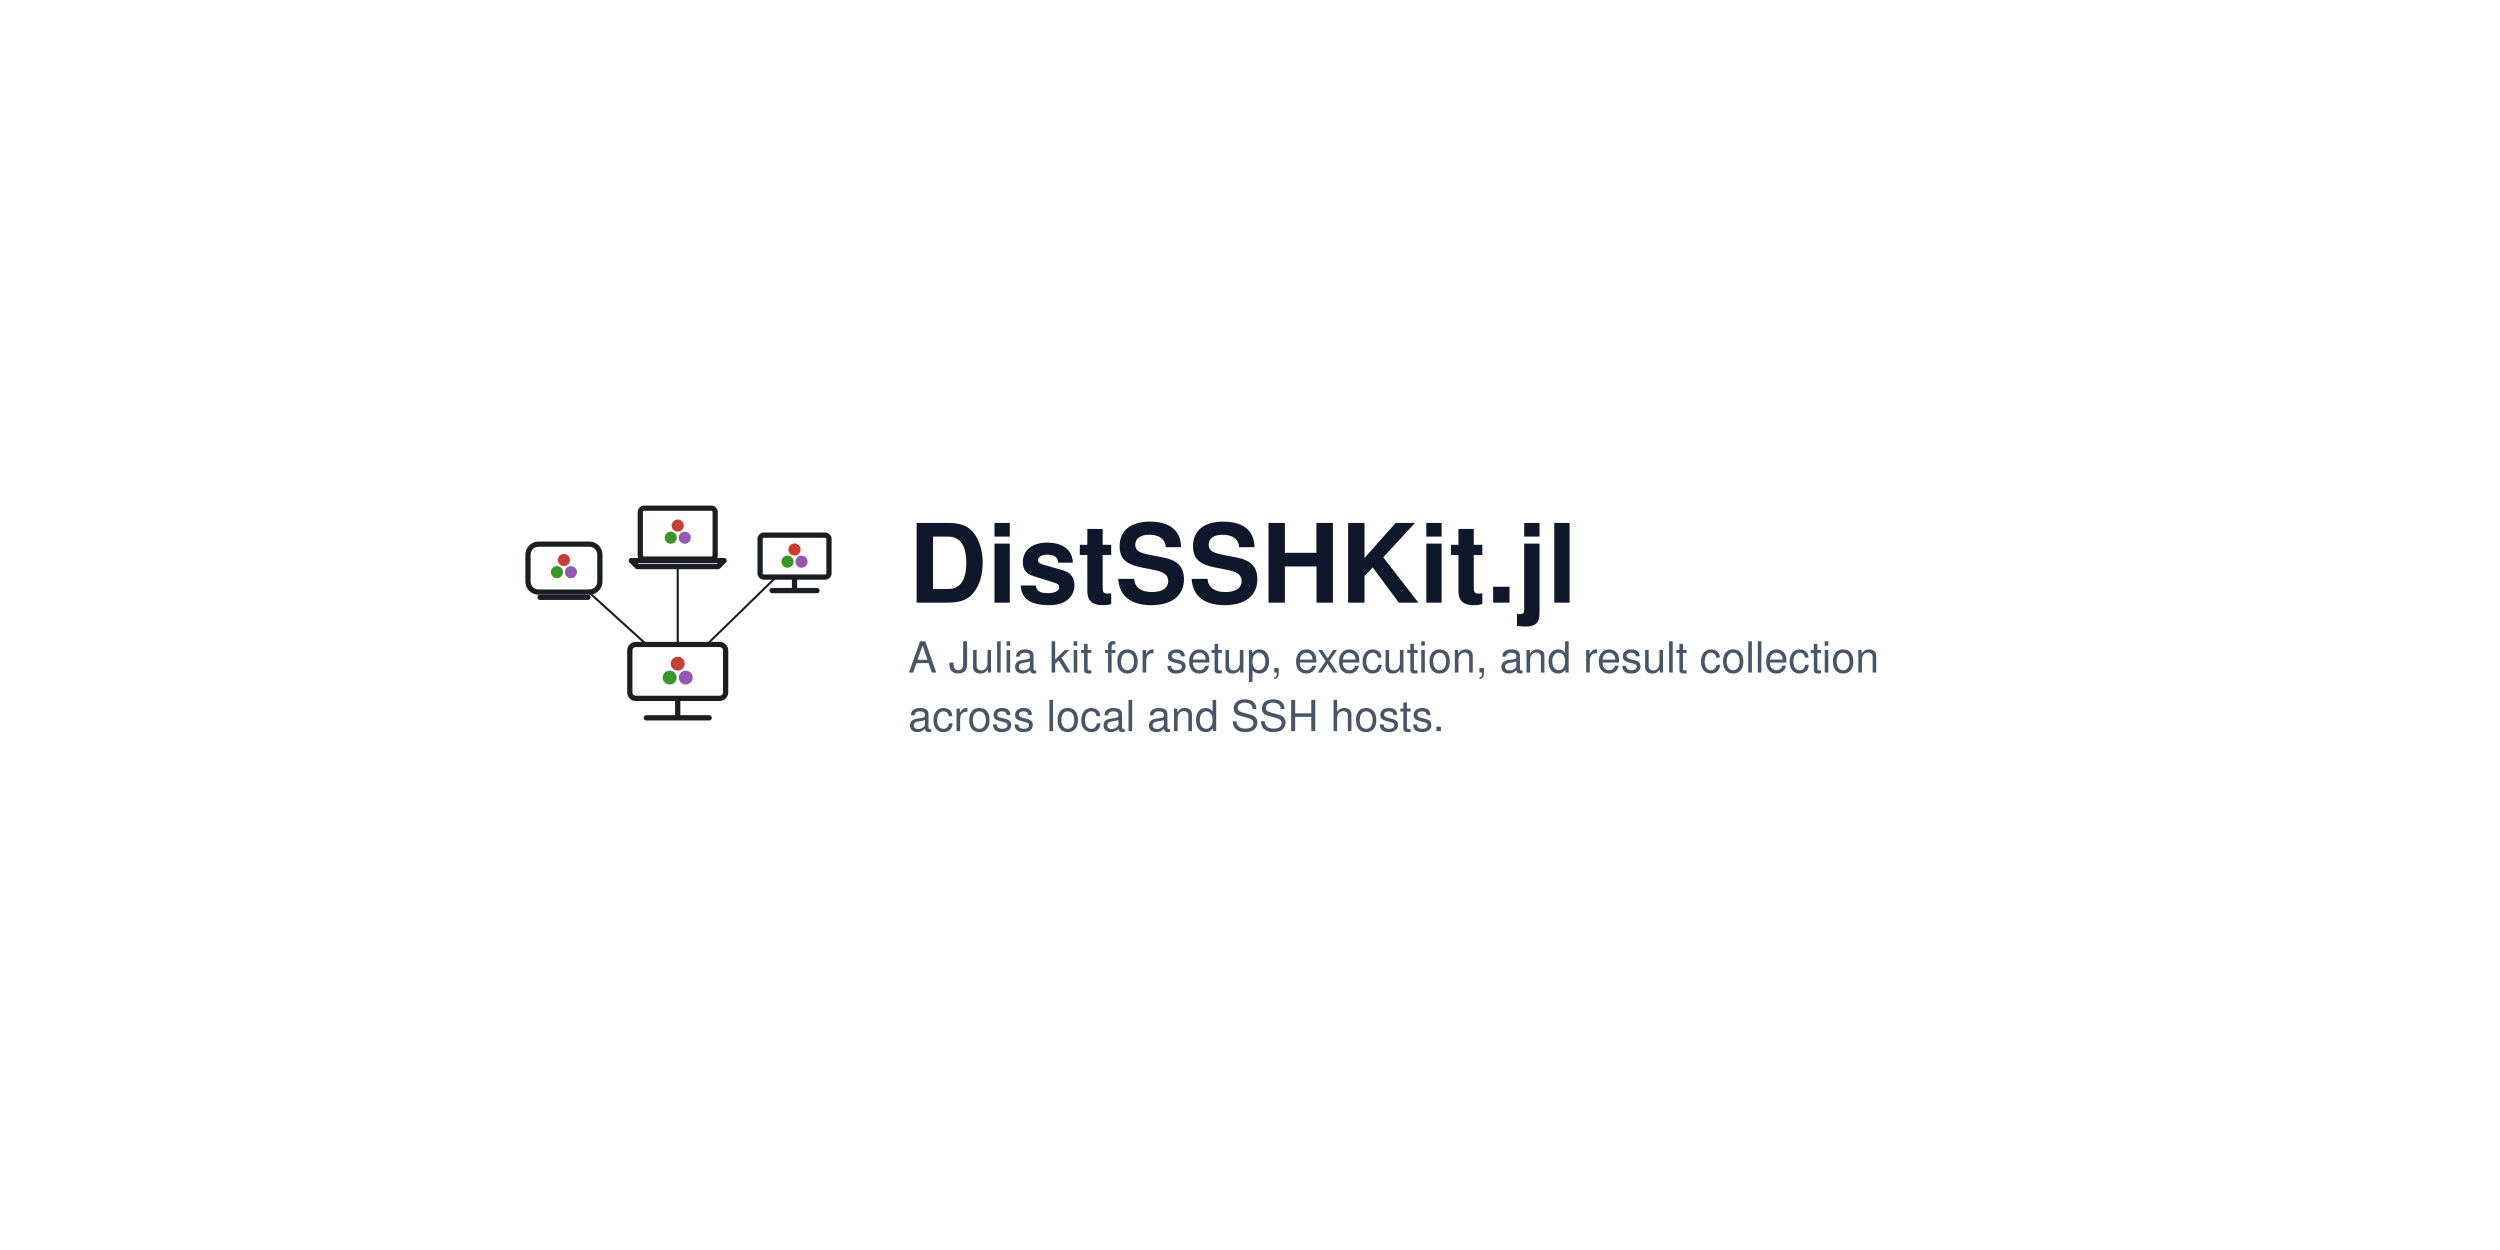
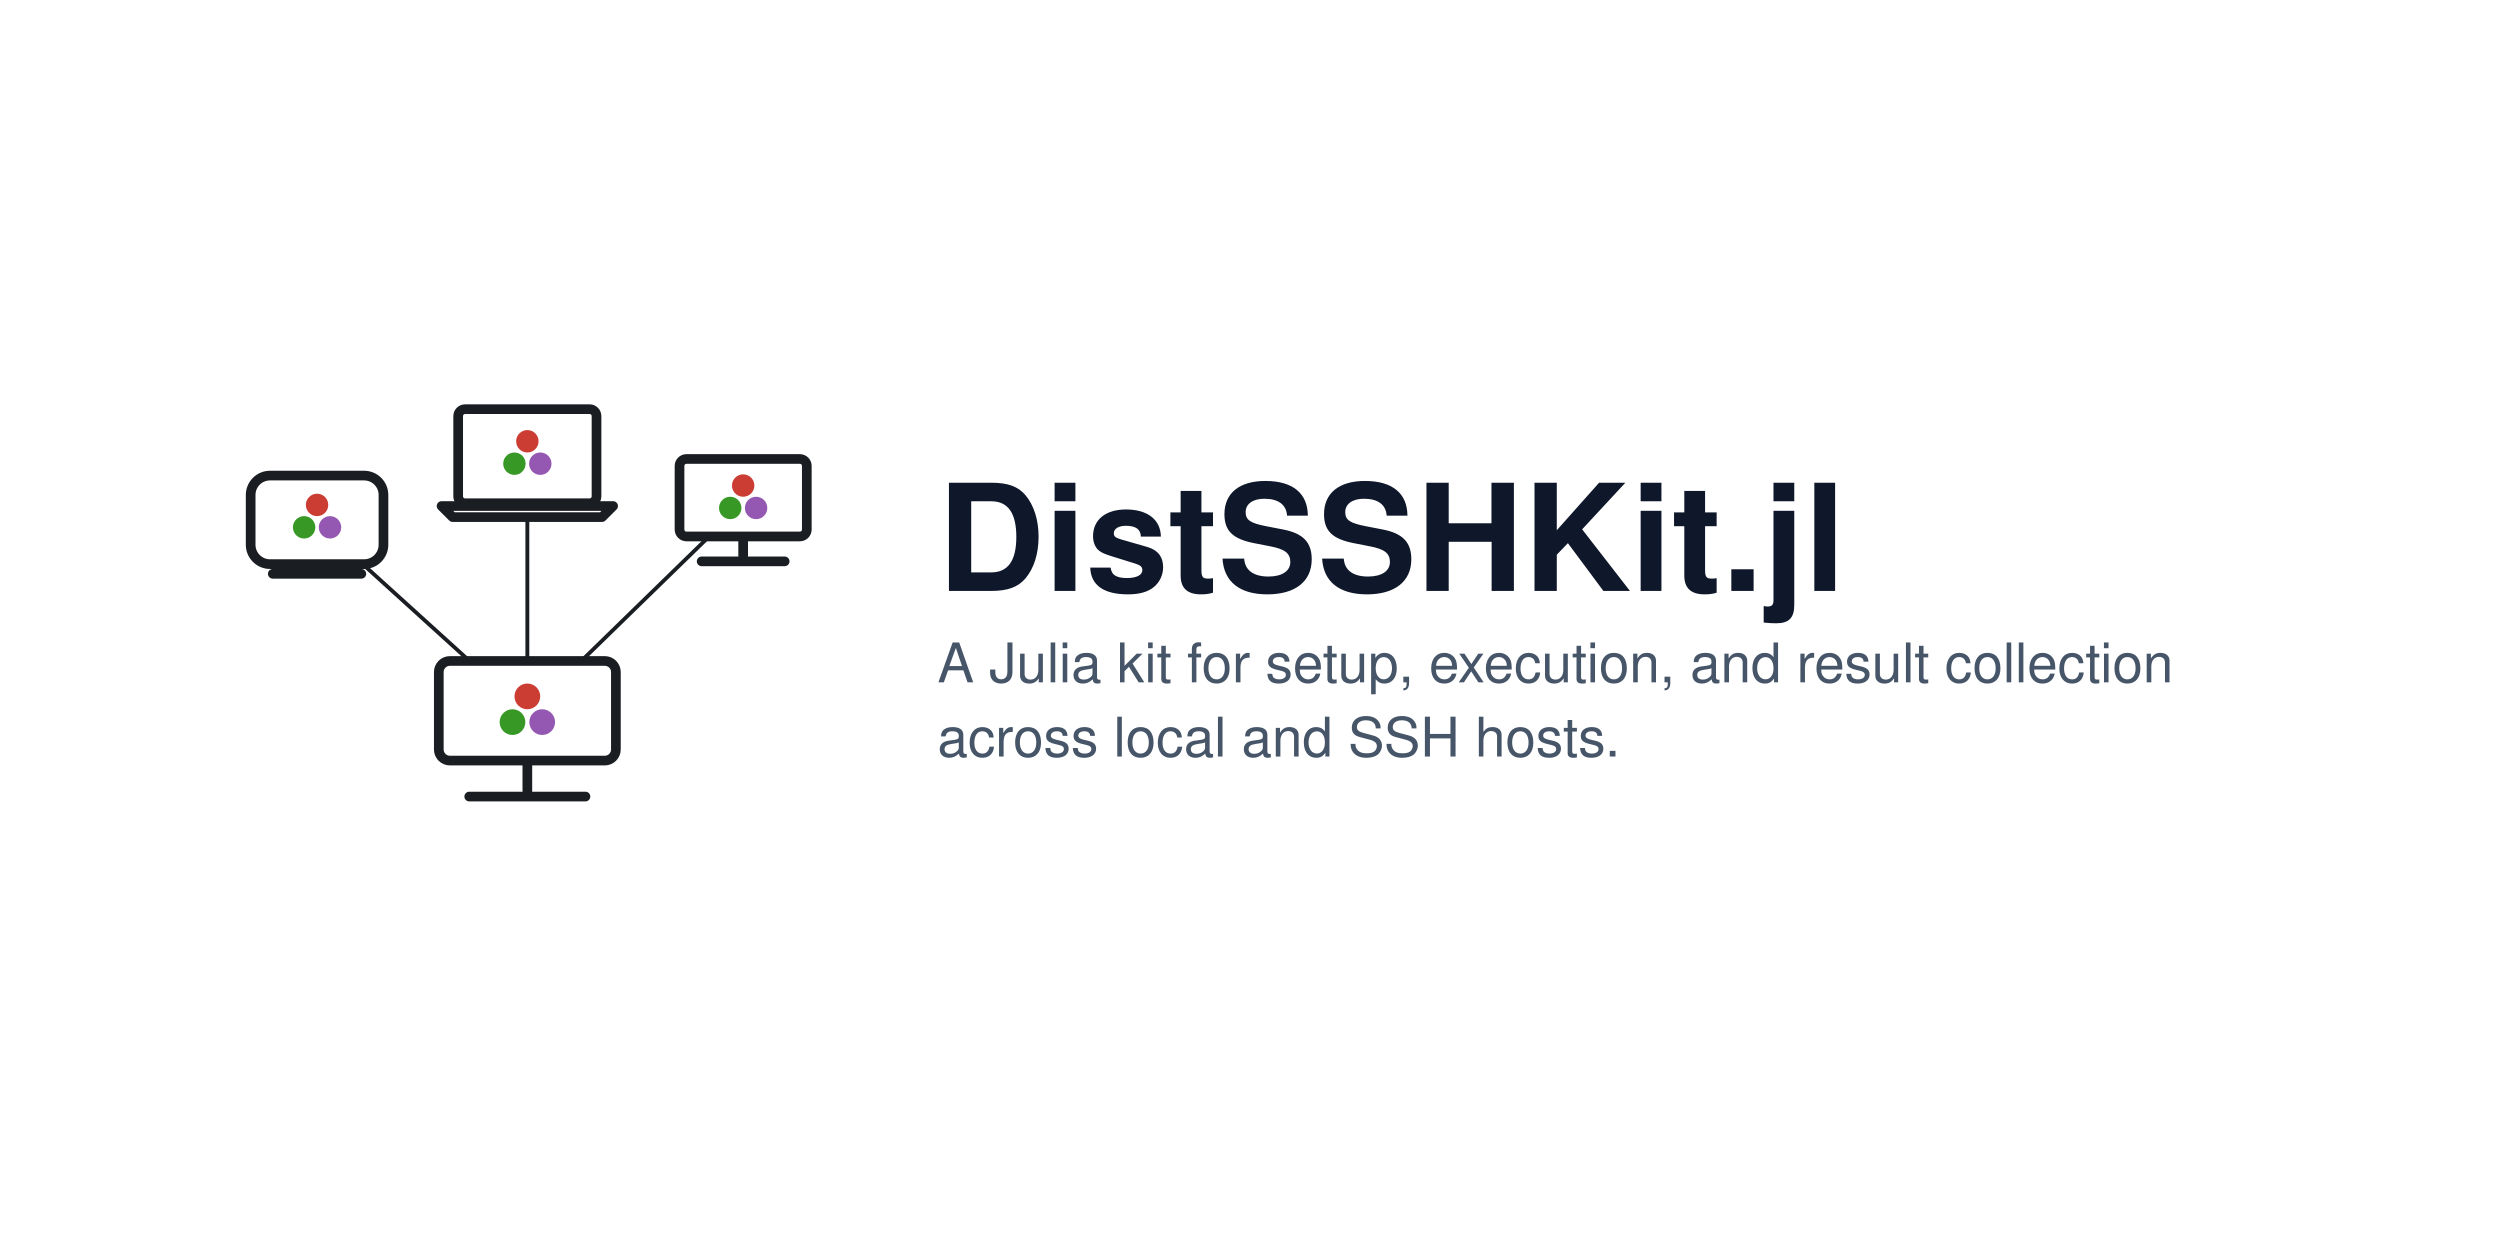
<svg xmlns="http://www.w3.org/2000/svg" width="1280" height="640" viewBox="0 0 1280 640">
  <rect width="1280" height="640" fill="#ffffff" />
-   <svg x="255" y="228" width="184" height="184" viewBox="0 26 240 240">
+   <svg x="100" y="150" width="340" height="340" viewBox="0 26 240 240">
    <defs>
      <style>
      .stroke {
        fill: none;
        stroke: #1a1d21;
        stroke-width: 3.5;
        stroke-linecap: round;
        stroke-linejoin: round;
      }
      .link {
        stroke: #1a1d21;
        stroke-width: 1.4;
        stroke-linecap: round;
        fill: none;
      }
    </style>
      <g id="laptop-body">
        <rect class="stroke" x="-25" y="-22" width="50" height="34" rx="2.5" />
        <path class="stroke" d="M-31,13 L31,13 L27,17 L-27,17 Z" />
      </g>
      <g id="minibox-body">
        <rect class="stroke" x="-24" y="-16" width="48" height="32" rx="7" />
        <line class="stroke" x1="-16" y1="19.5" x2="16" y2="19.5" />
      </g>
      <g id="desktop-body">
        <rect class="stroke" x="-23" y="-22" width="46" height="28" rx="2.5" />
        <line class="stroke" x1="0" y1="7" x2="0" y2="13" />
        <line class="stroke" x1="-15" y1="15" x2="15" y2="15" />
      </g>
      <g id="master-body">
        <rect class="stroke" x="-32" y="-25" width="64" height="36" rx="4" />
        <line class="stroke" x1="0" y1="12" x2="0" y2="22" />
        <line class="stroke" x1="-21" y1="24" x2="21" y2="24" />
      </g>
      <g id="juliadot">
        <circle cx="0" cy="-5.4" r="4.05" fill="#cb3c33" />
        <circle cx="-4.677" cy="2.7" r="4.05" fill="#389826" />
        <circle cx="4.677" cy="2.7" r="4.05" fill="#9558b2" />
      </g>
      <g id="juliadot-lg">
        <circle cx="0" cy="-6.2" r="4.65" fill="#cb3c33" />
        <circle cx="-5.369" cy="3.1" r="4.65" fill="#389826" />
        <circle cx="5.369" cy="3.1" r="4.65" fill="#9558b2" />
      </g>
    </defs>
    <path class="link" d="M99.1,159 L60.5,124" />
    <path class="link" d="M120,159 L120,107" />
    <path class="link" d="M139.5,159 L185.7,114" />
    <g transform="translate(44, 108)">
      <use href="#minibox-body" />
      <use href="#juliadot" x="0" y="0" />
    </g>
    <g transform="translate(120, 90)">
      <use href="#laptop-body" />
      <use href="#juliadot" x="0" y="-5" />
    </g>
    <g transform="translate(198, 108)">
      <use href="#desktop-body" />
      <use href="#juliadot" x="0" y="-7" />
    </g>
    <g transform="translate(120, 184)">
      <use href="#master-body" />
      <use href="#juliadot-lg" x="0" y="-6" />
    </g>
  </svg>
-   <text x="465" y="289" dominant-baseline="middle" fill="#0f172a" font-family="'Helvetica Neue', Helvetica, Arial, sans-serif" font-size="56" font-weight="800">DistSSHKit.jl</text>
-   <text x="465" y="337" dominant-baseline="middle" fill="#475569" font-family="'Helvetica Neue', Helvetica, Arial, sans-serif" font-size="22" font-weight="500">A Julia kit for setup, execution, and result collection</text>
-   <text x="465" y="367" dominant-baseline="middle" fill="#475569" font-family="'Helvetica Neue', Helvetica, Arial, sans-serif" font-size="22" font-weight="500">across local and SSH hosts.</text>
+   <text x="480" y="276" dominant-baseline="middle" fill="#0f172a" font-family="'Helvetica Neue', Helvetica, Arial, sans-serif" font-size="76" font-weight="800">DistSSHKit.jl</text>
+   <text x="480" y="340" dominant-baseline="middle" fill="#475569" font-family="'Helvetica Neue', Helvetica, Arial, sans-serif" font-size="28" font-weight="500">A Julia kit for setup, execution, and result collection</text>
+   <text x="480" y="378" dominant-baseline="middle" fill="#475569" font-family="'Helvetica Neue', Helvetica, Arial, sans-serif" font-size="28" font-weight="500">across local and SSH hosts.</text>
</svg>
